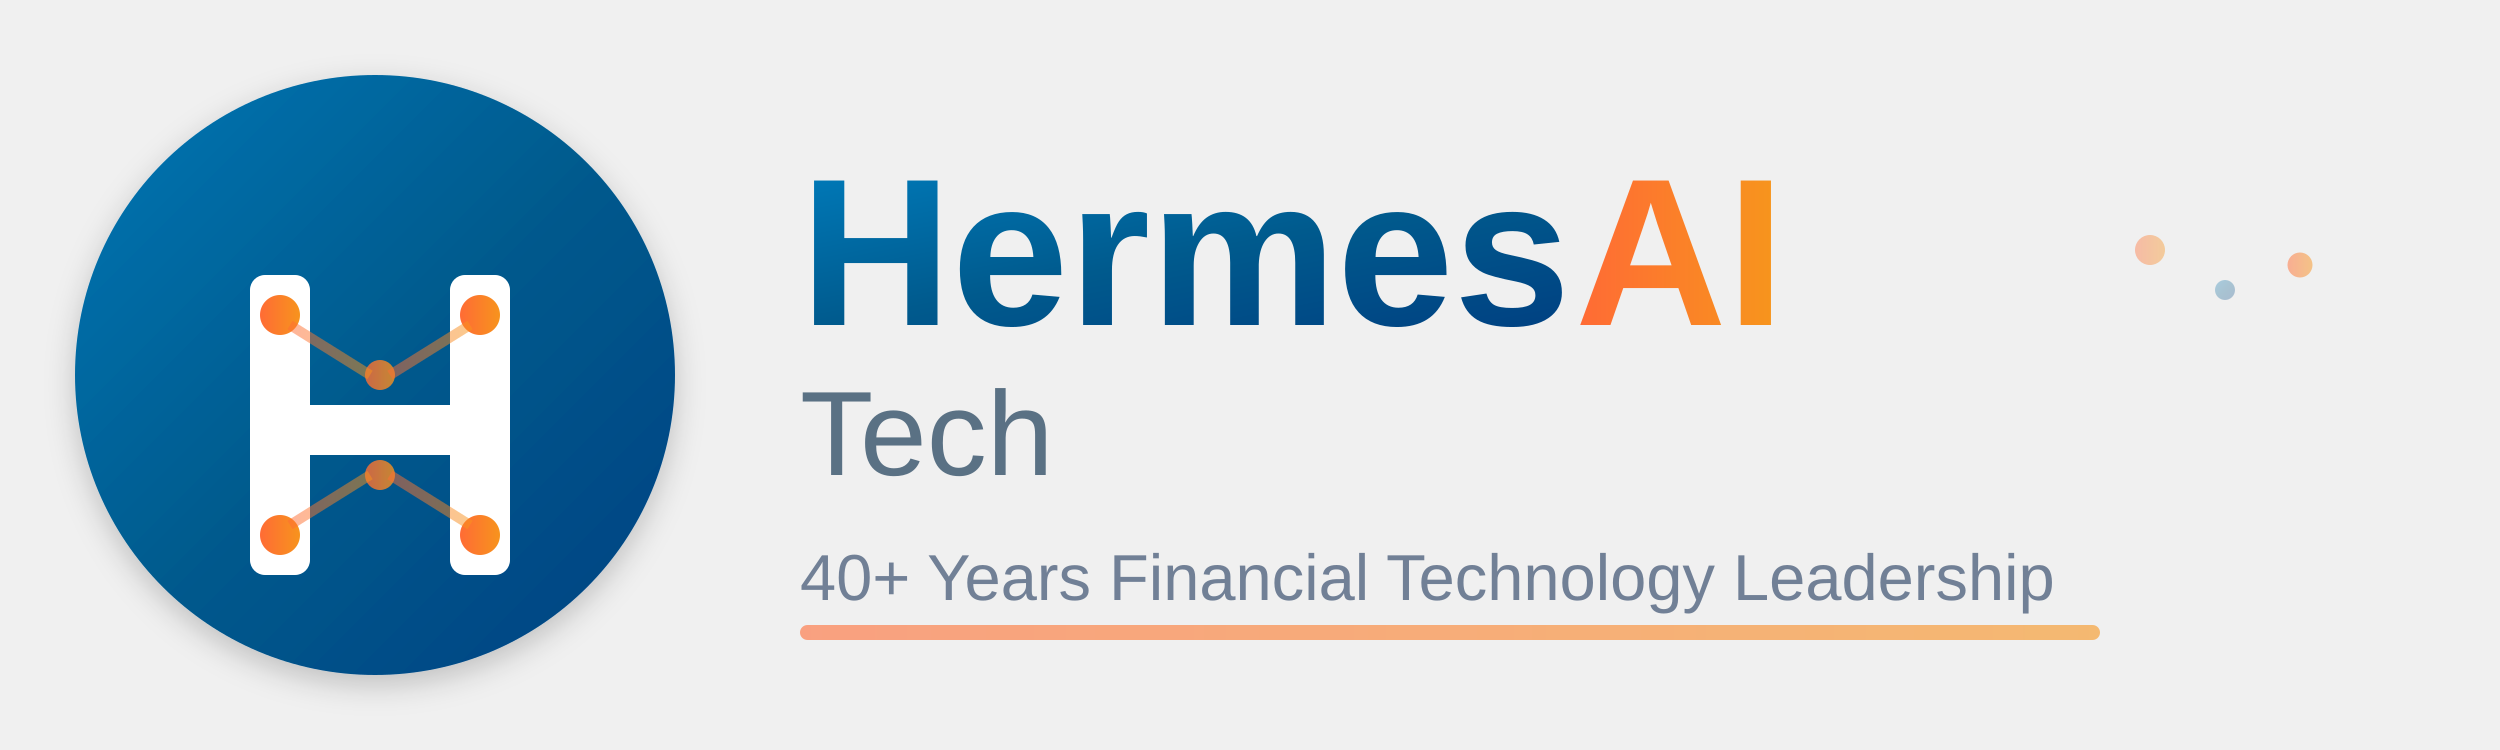
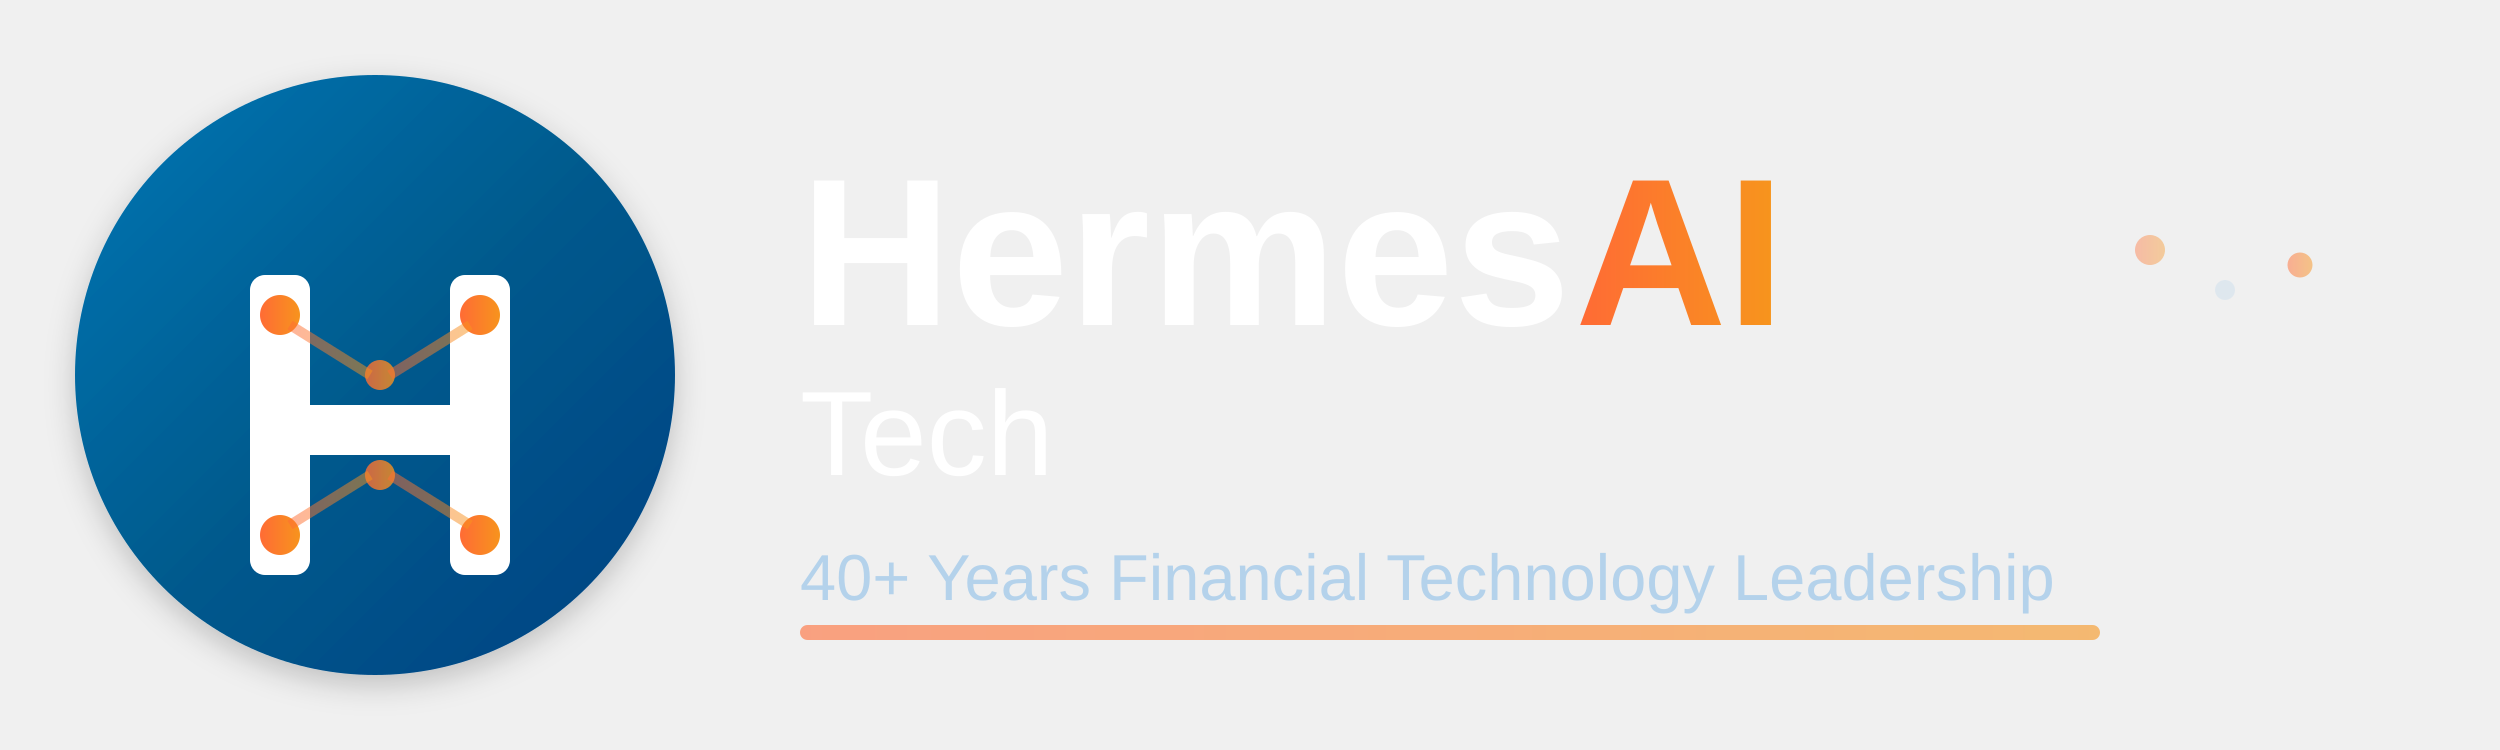
<svg xmlns="http://www.w3.org/2000/svg" viewBox="0 0 500 150">
  <defs>
    <linearGradient id="primaryGradient" x1="0%" y1="0%" x2="100%" y2="100%">
      <stop offset="0%" style="stop-color:#0077b5;stop-opacity:1" />
      <stop offset="50%" style="stop-color:#005a8d;stop-opacity:1" />
      <stop offset="100%" style="stop-color:#004182;stop-opacity:1" />
    </linearGradient>
    <linearGradient id="accentGradient" x1="0%" y1="0%" x2="100%" y2="0%">
      <stop offset="0%" style="stop-color:#ff6b35;stop-opacity:1" />
      <stop offset="100%" style="stop-color:#f7941d;stop-opacity:1" />
    </linearGradient>
    <filter id="shadow">
      <feDropShadow dx="0" dy="2" stdDeviation="3" flood-opacity="0.2" />
    </filter>
  </defs>
  <circle cx="75" cy="75" r="60" fill="url(#primaryGradient)" filter="url(#shadow)" />
  <g transform="translate(35, 35)">
    <rect x="15" y="20" width="12" height="60" fill="white" rx="3" />
    <rect x="55" y="20" width="12" height="60" fill="white" rx="3" />
    <rect x="23" y="46" width="42" height="10" fill="white" rx="3" />
    <circle cx="21" cy="28" r="4" fill="url(#accentGradient)" />
    <circle cx="61" cy="28" r="4" fill="url(#accentGradient)" />
    <circle cx="41" cy="40" r="3" fill="url(#accentGradient)" opacity="0.8" />
    <circle cx="21" cy="72" r="4" fill="url(#accentGradient)" />
    <circle cx="61" cy="72" r="4" fill="url(#accentGradient)" />
    <circle cx="41" cy="60" r="3" fill="url(#accentGradient)" opacity="0.8" />
    <line x1="23" y1="30" x2="39" y2="40" stroke="url(#accentGradient)" stroke-width="2" opacity="0.5" />
    <line x1="43" y1="40" x2="59" y2="30" stroke="url(#accentGradient)" stroke-width="2" opacity="0.5" />
    <line x1="23" y1="70" x2="39" y2="60" stroke="url(#accentGradient)" stroke-width="2" opacity="0.5" />
    <line x1="43" y1="60" x2="59" y2="70" stroke="url(#accentGradient)" stroke-width="2" opacity="0.5" />
    <line x1="41" y1="43" x2="41" y2="57" stroke="url(#accentGradient)" stroke-width="2" opacity="0.4" />
  </g>
-   <text x="160" y="65" font-family="Arial, Helvetica, sans-serif" font-size="42" font-weight="bold" fill="url(#primaryGradient)">
+   <text x="160" y="65" font-family="Arial, Helvetica, sans-serif" font-size="42" font-weight="bold" fill="#ffffff">
    Hermes
  </text>
  <text x="315" y="65" font-family="Arial, Helvetica, sans-serif" font-size="42" font-weight="bold" fill="url(#accentGradient)">
    AI
  </text>
-   <text x="160" y="95" font-family="Arial, Helvetica, sans-serif" font-size="24" font-weight="500" fill="#5a7184">
+   <text x="160" y="95" font-family="Arial, Helvetica, sans-serif" font-size="24" font-weight="500" fill="#ffffff">
    Tech
  </text>
-   <text x="160" y="120" font-family="Arial, Helvetica, sans-serif" font-size="13" font-weight="400" fill="#718096">
+   <text x="160" y="120" font-family="Arial, Helvetica, sans-serif" font-size="13" font-weight="400" fill="#b4d2eb">
    40+ Years Financial Technology Leadership
  </text>
  <rect x="160" y="125" width="260" height="3" fill="url(#accentGradient)" opacity="0.6" rx="1.5" />
  <circle cx="430" cy="50" r="3" fill="url(#accentGradient)" opacity="0.4" />
-   <circle cx="445" cy="58" r="2" fill="url(#primaryGradient)" opacity="0.3" />
+   <circle cx="445" cy="58" r="2" fill="#b4d2eb" opacity="0.3" />
  <circle cx="460" cy="53" r="2.5" fill="url(#accentGradient)" opacity="0.5" />
</svg>
